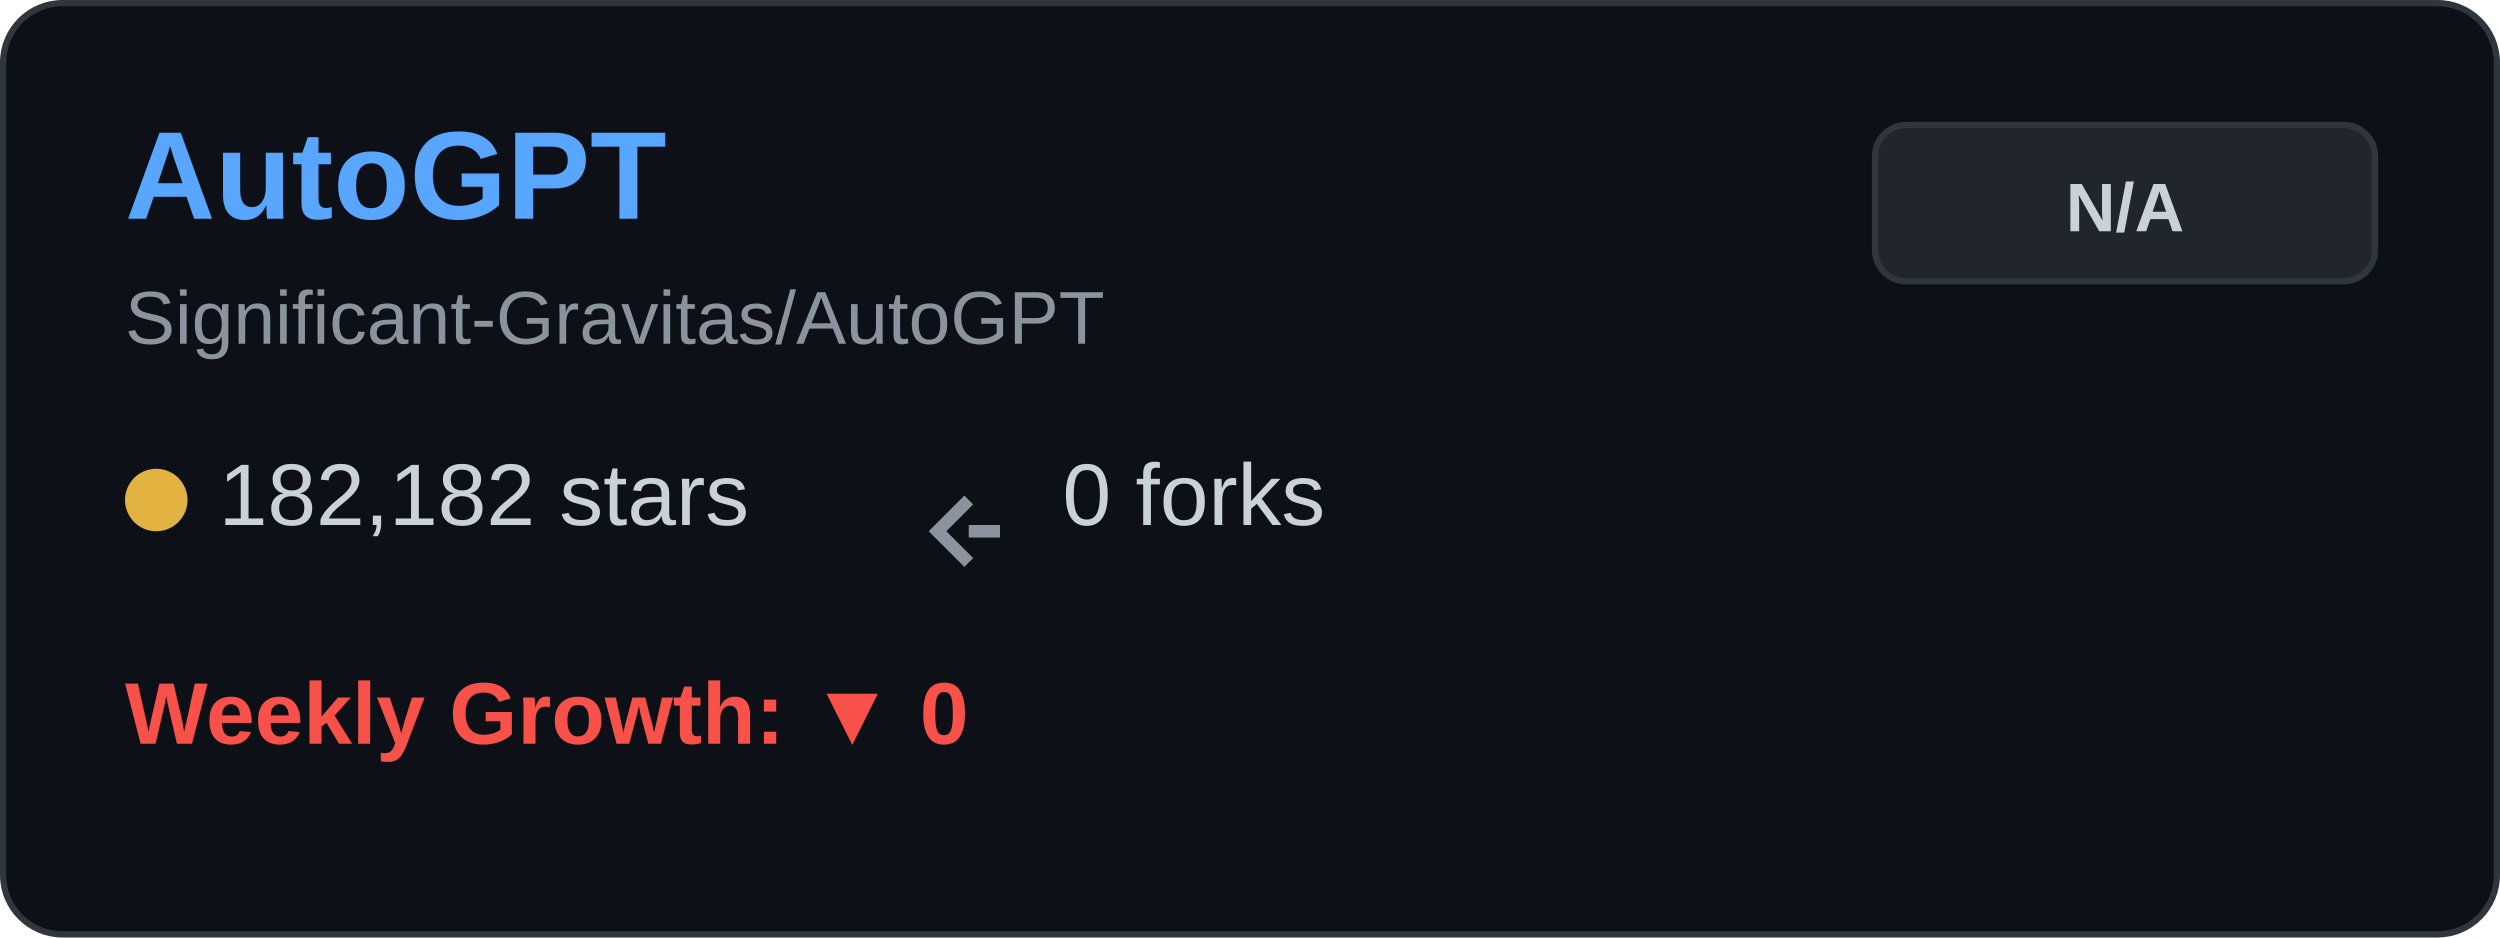
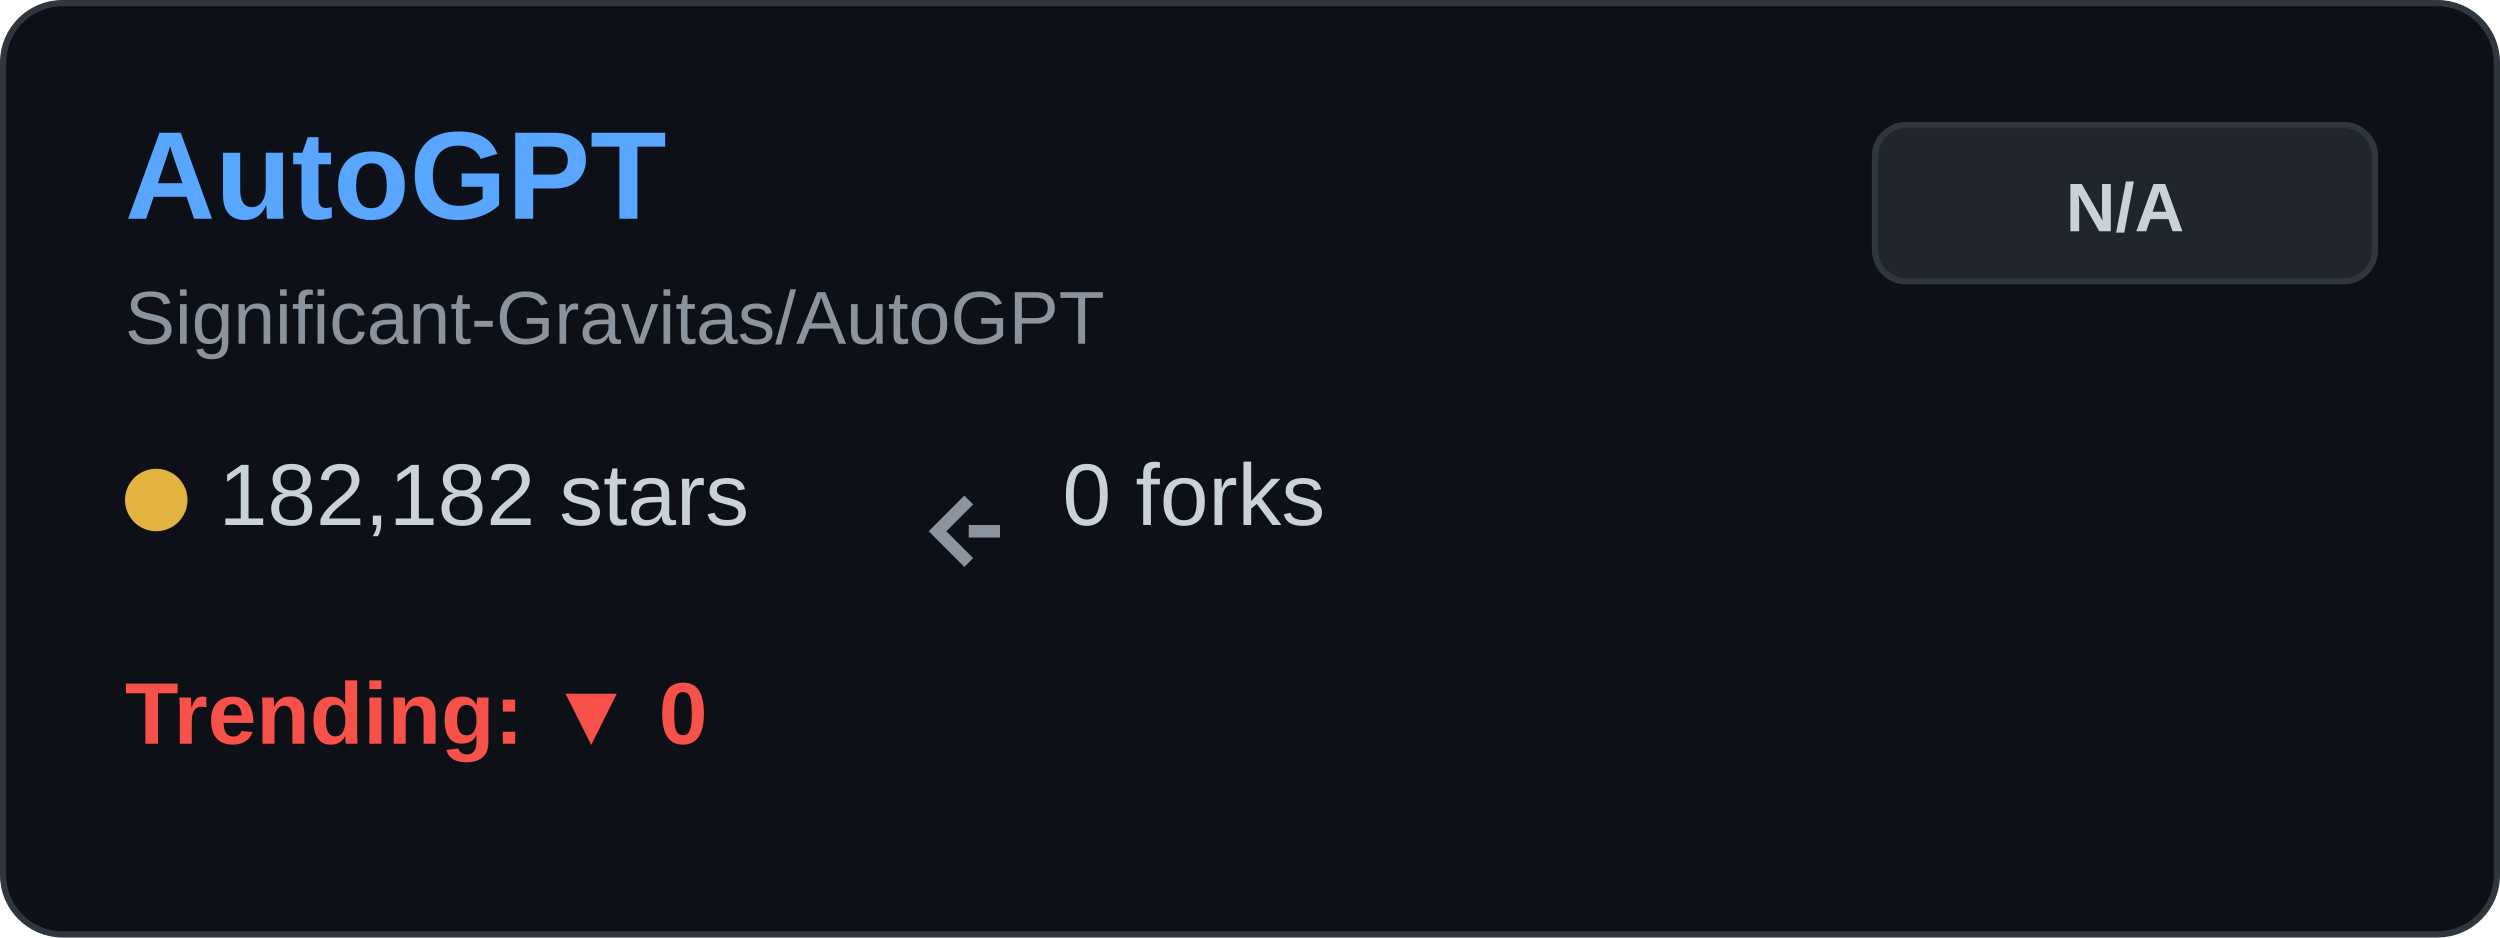
<svg xmlns="http://www.w3.org/2000/svg" width="400" height="150" viewBox="0 0 400 150" fill="none">
  <rect x="0.5" y="0.5" width="399" height="149" rx="9.5" fill="#0d1117" stroke="#30363d" />
  <text x="20" y="35" font-family="Arial, sans-serif" font-size="20" font-weight="bold" fill="#58a6ff">AutoGPT</text>
  <text x="20" y="55" font-family="Arial, sans-serif" font-size="12" fill="#8b949e">Significant-Gravitas/AutoGPT</text>
  <g transform="translate(20, 80)">
    <circle cx="5" cy="0" r="5" fill="#e3b341" />
    <text x="15" y="4" font-family="Arial, sans-serif" font-size="14" fill="#c9d1d9">182,182 stars</text>
  </g>
  <g transform="translate(150, 80)">
    <path d="M5 0 L0 5 L5 10 M5 5 L10 5" stroke="#8b949e" stroke-width="2" fill="none" />
    <text x="20" y="4" font-family="Arial, sans-serif" font-size="14" fill="#c9d1d9">0 forks</text>
  </g>
  <g transform="translate(20, 115)">
-     <text x="0" y="4" font-family="Arial, sans-serif" font-size="14" font-weight="bold" fill="#f85149">Weekly Growth: ▼ 0</text>
+     <text x="0" y="4" font-family="Arial, sans-serif" font-size="14" font-weight="bold" fill="#f85149">Trending: ▼ 0</text>
  </g>
  <rect x="300" y="20" width="80" height="25" rx="5" fill="#21262d" stroke="#30363d" />
  <text x="340" y="37" font-family="Arial, sans-serif" font-size="11" font-weight="bold" fill="#c9d1d9" text-anchor="middle">N/A</text>
</svg>
